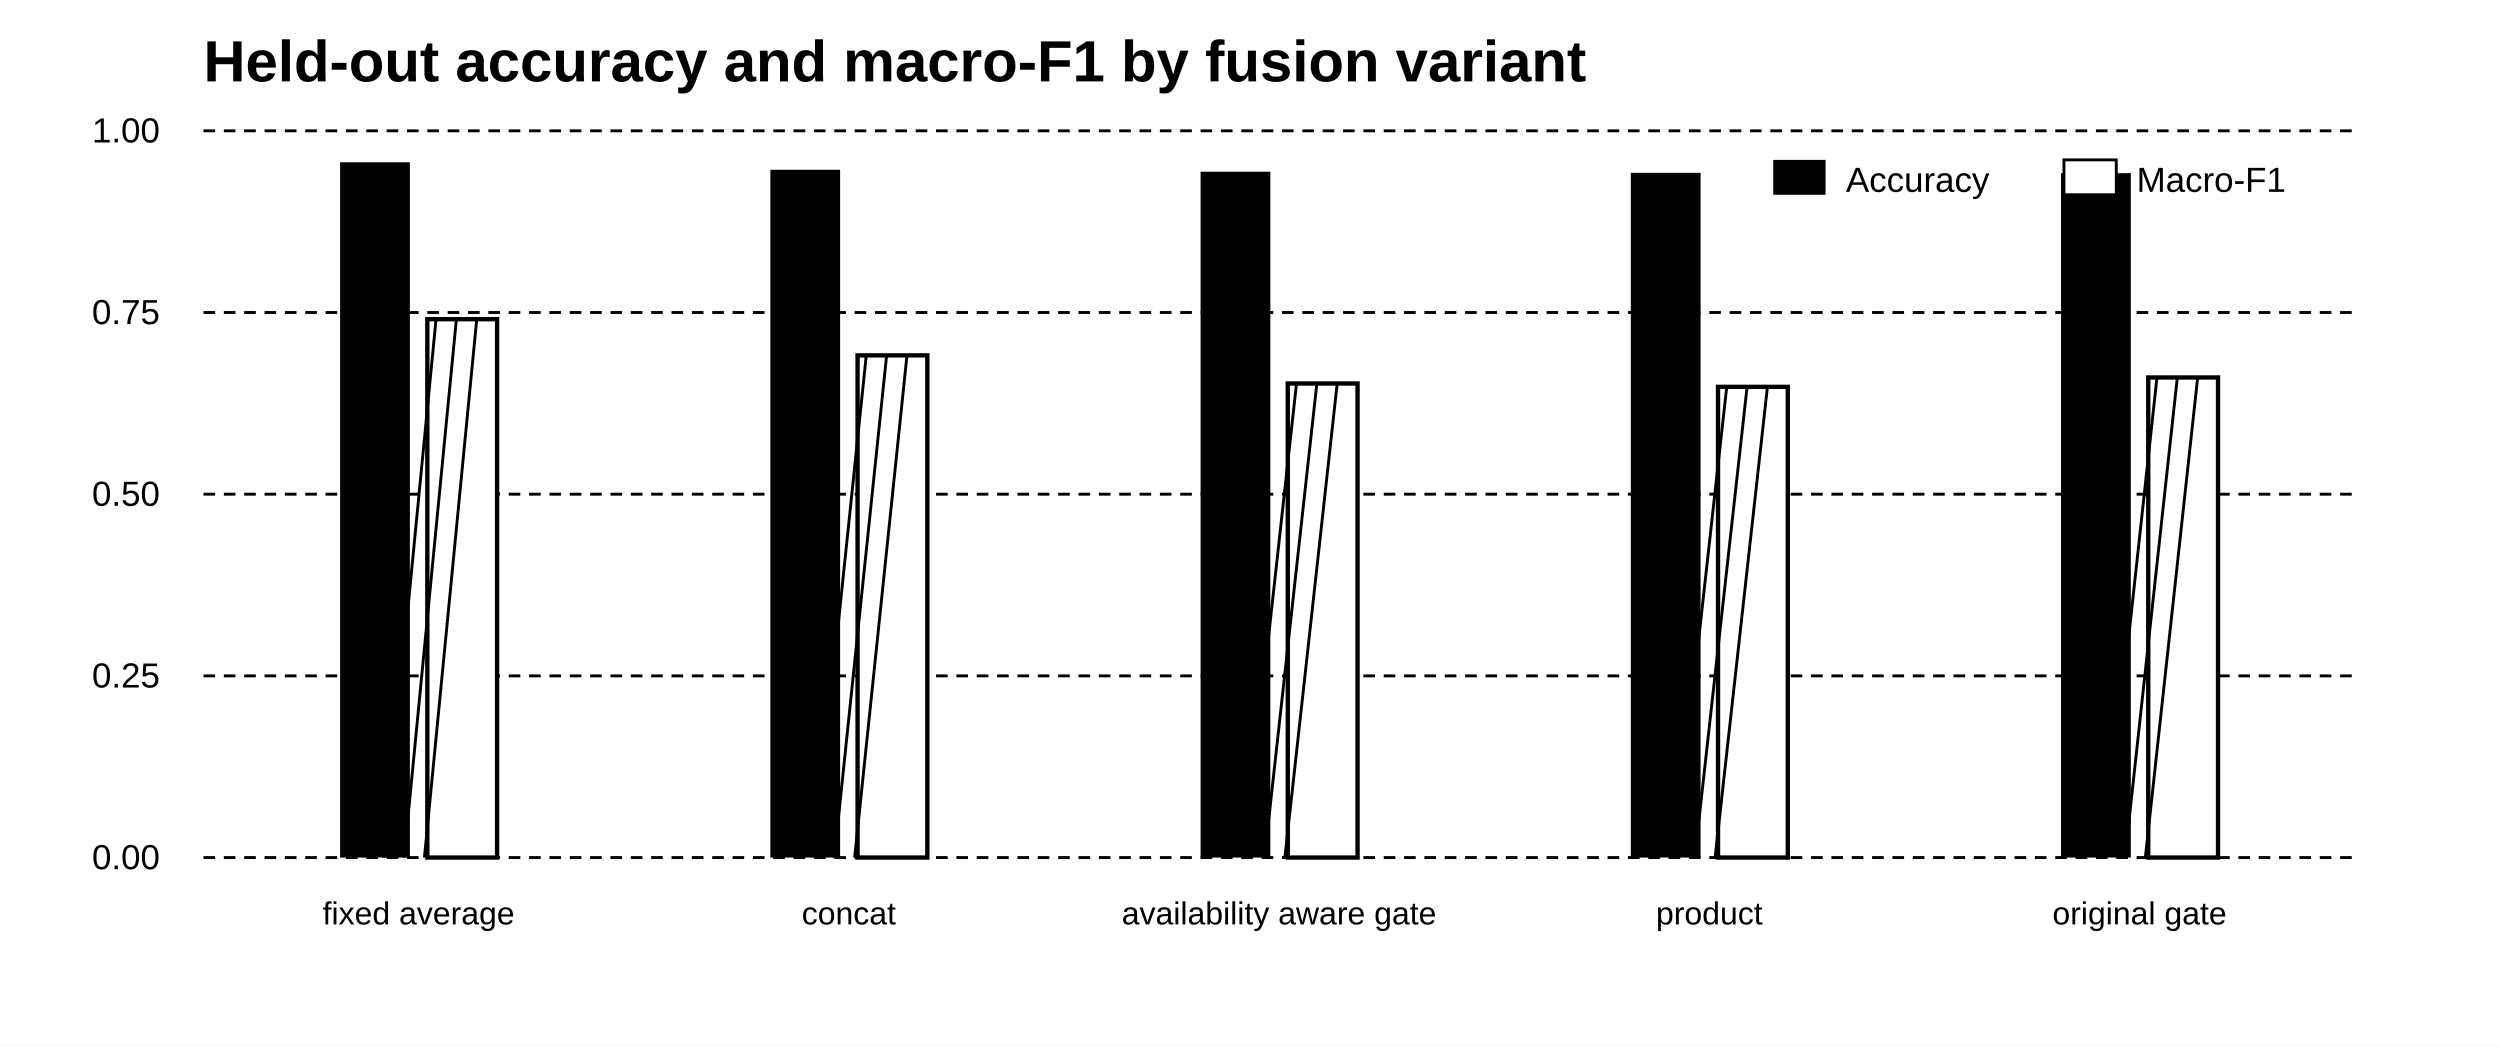
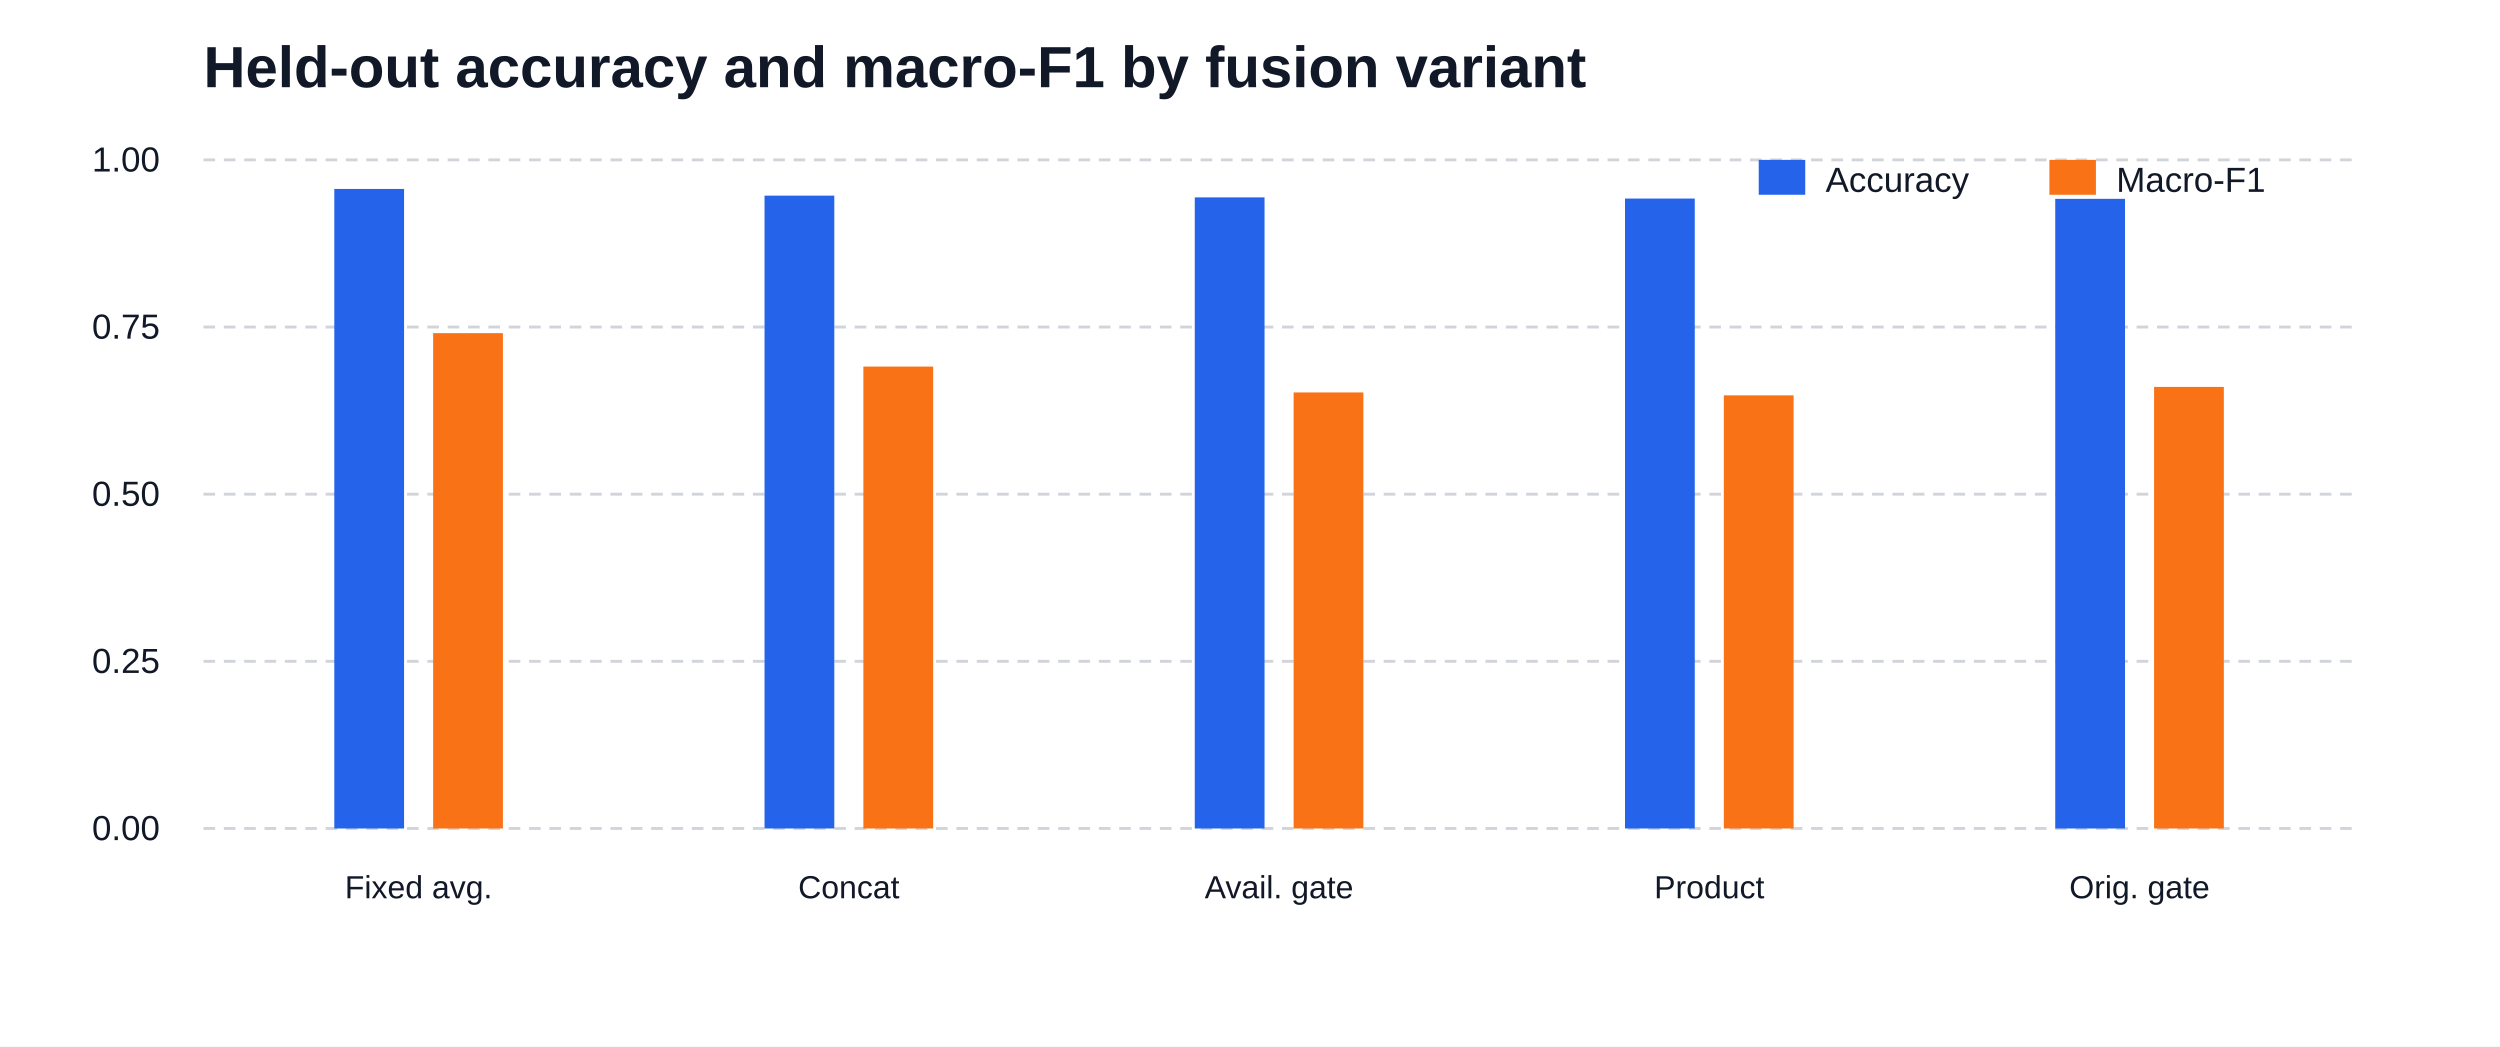
<svg xmlns="http://www.w3.org/2000/svg" width="860" height="360" viewBox="0 0 860 360">
  <rect width="100%" height="100%" fill="white" />
-   <style>text{font-family:Arial,Helvetica,sans-serif;fill:#000} .box{fill:#fff;stroke:#000;stroke-width:2} .thin{stroke:#000;stroke-width:1} .dash{stroke:#000;stroke-width:1;stroke-dasharray:4 3} .bar{fill:#000} .hatch{fill:#fff;stroke:#000;stroke-width:1.5} </style>
-   <text x="70" y="28" font-size="20" font-weight="700">Held-out accuracy and macro-F1 by fusion variant</text>
-   <line class="dash" x1="70" y1="295.0" x2="810" y2="295.0" />
-   <text x="55" y="299.0" font-size="12" text-anchor="end">0.00</text>
-   <line class="dash" x1="70" y1="232.5" x2="810" y2="232.5" />
-   <text x="55" y="236.5" font-size="12" text-anchor="end">0.25</text>
-   <line class="dash" x1="70" y1="170.0" x2="810" y2="170.0" />
+   <style>text{font-family:Arial,Helvetica,sans-serif;fill:#111827} .grid{stroke:#d1d5db;stroke-width:1;stroke-dasharray:4 3}</style>
+   <text x="70" y="30" font-size="20" font-weight="700">Held-out accuracy and macro-F1 by fusion variant</text>
+   <line class="grid" x1="70" y1="285.0" x2="810" y2="285.0" />
+   <text x="55" y="289.0" font-size="12" text-anchor="end">0.00</text>
+   <line class="grid" x1="70" y1="227.5" x2="810" y2="227.5" />
+   <text x="55" y="231.5" font-size="12" text-anchor="end">0.25</text>
+   <line class="grid" x1="70" y1="170.0" x2="810" y2="170.0" />
  <text x="55" y="174.0" font-size="12" text-anchor="end">0.50</text>
-   <line class="dash" x1="70" y1="107.5" x2="810" y2="107.5" />
-   <text x="55" y="111.5" font-size="12" text-anchor="end">0.75</text>
-   <line class="dash" x1="70" y1="45.0" x2="810" y2="45.0" />
-   <text x="55" y="49.0" font-size="12" text-anchor="end">1.00</text>
-   <rect class="bar" x="117.0" y="55.825" width="24" height="239.175" />
-   <rect class="hatch" x="147.0" y="109.8" width="24" height="185.2" />
-   <line class="thin" x1="150" y1="109.8" x2="132" y2="295" />
-   <line class="thin" x1="157" y1="109.8" x2="139" y2="295" />
-   <line class="thin" x1="164" y1="109.8" x2="146" y2="295" />
-   <text x="144.0" y="318" font-size="11" text-anchor="middle">fixed average</text>
-   <rect class="bar" x="265.0" y="58.4" width="24" height="236.6" />
-   <rect class="hatch" x="295.0" y="122.25" width="24" height="172.75" />
-   <line class="thin" x1="298" y1="122.25" x2="280" y2="295" />
-   <line class="thin" x1="305" y1="122.25" x2="287" y2="295" />
-   <line class="thin" x1="312" y1="122.25" x2="294" y2="295" />
-   <text x="292.0" y="318" font-size="11" text-anchor="middle">concat</text>
-   <rect class="bar" x="413.0" y="59.075" width="24" height="235.925" />
-   <rect class="hatch" x="443.0" y="131.925" width="24" height="163.075" />
-   <line class="thin" x1="446" y1="131.925" x2="428" y2="295" />
-   <line class="thin" x1="453" y1="131.925" x2="435" y2="295" />
-   <line class="thin" x1="460" y1="131.925" x2="442" y2="295" />
-   <text x="440.0" y="318" font-size="11" text-anchor="middle">availability aware gate</text>
-   <rect class="bar" x="561.0" y="59.45" width="24" height="235.55" />
-   <rect class="hatch" x="591.0" y="133.075" width="24" height="161.925" />
-   <line class="thin" x1="594" y1="133.075" x2="576" y2="295" />
-   <line class="thin" x1="601" y1="133.075" x2="583" y2="295" />
-   <line class="thin" x1="608" y1="133.075" x2="590" y2="295" />
-   <text x="588.0" y="318" font-size="11" text-anchor="middle">product</text>
-   <rect class="bar" x="709.0" y="59.575" width="24" height="235.425" />
-   <rect class="hatch" x="739.0" y="129.85" width="24" height="165.15" />
-   <line class="thin" x1="742" y1="129.85" x2="724" y2="295" />
-   <line class="thin" x1="749" y1="129.85" x2="731" y2="295" />
-   <line class="thin" x1="756" y1="129.85" x2="738" y2="295" />
-   <text x="736.0" y="318" font-size="11" text-anchor="middle">original gate</text>
-   <rect x="610" y="55" width="18" height="12" fill="#000" />
-   <text x="635" y="66" font-size="12">Accuracy</text>
-   <rect x="710" y="55" width="18" height="12" fill="#fff" stroke="#000" />
-   <text x="735" y="66" font-size="12">Macro-F1</text>
+   <line class="grid" x1="70" y1="112.5" x2="810" y2="112.5" />
+   <text x="55" y="116.5" font-size="12" text-anchor="end">0.75</text>
+   <line class="grid" x1="70" y1="55.0" x2="810" y2="55.0" />
+   <text x="55" y="59.0" font-size="12" text-anchor="end">1.00</text>
+   <rect x="115.0" y="65.0" width="24" height="220.0" fill="#2563eb" />
+   <rect x="149.0" y="114.6" width="24" height="170.4" fill="#f97316" />
+   <text x="144.0" y="309" font-size="11" text-anchor="middle">Fixed avg.</text>
+   <rect x="263.0" y="67.3" width="24" height="217.7" fill="#2563eb" />
+   <rect x="297.0" y="126.1" width="24" height="158.9" fill="#f97316" />
+   <text x="292.0" y="309" font-size="11" text-anchor="middle">Concat</text>
+   <rect x="411.0" y="67.9" width="24" height="217.1" fill="#2563eb" />
+   <rect x="445.0" y="135.0" width="24" height="150.0" fill="#f97316" />
+   <text x="440.0" y="309" font-size="11" text-anchor="middle">Avail. gate</text>
+   <rect x="559.0" y="68.3" width="24" height="216.7" fill="#2563eb" />
+   <rect x="593.0" y="136.0" width="24" height="149.0" fill="#f97316" />
+   <text x="588.0" y="309" font-size="11" text-anchor="middle">Product</text>
+   <rect x="707.0" y="68.4" width="24" height="216.6" fill="#2563eb" />
+   <rect x="741.0" y="133.1" width="24" height="151.9" fill="#f97316" />
+   <text x="736.0" y="309" font-size="11" text-anchor="middle">Orig. gate</text>
+   <rect x="605" y="55" width="16" height="12" fill="#2563eb" />
+   <text x="628" y="66" font-size="12">Accuracy</text>
+   <rect x="705" y="55" width="16" height="12" fill="#f97316" />
+   <text x="728" y="66" font-size="12">Macro-F1</text>
</svg>
